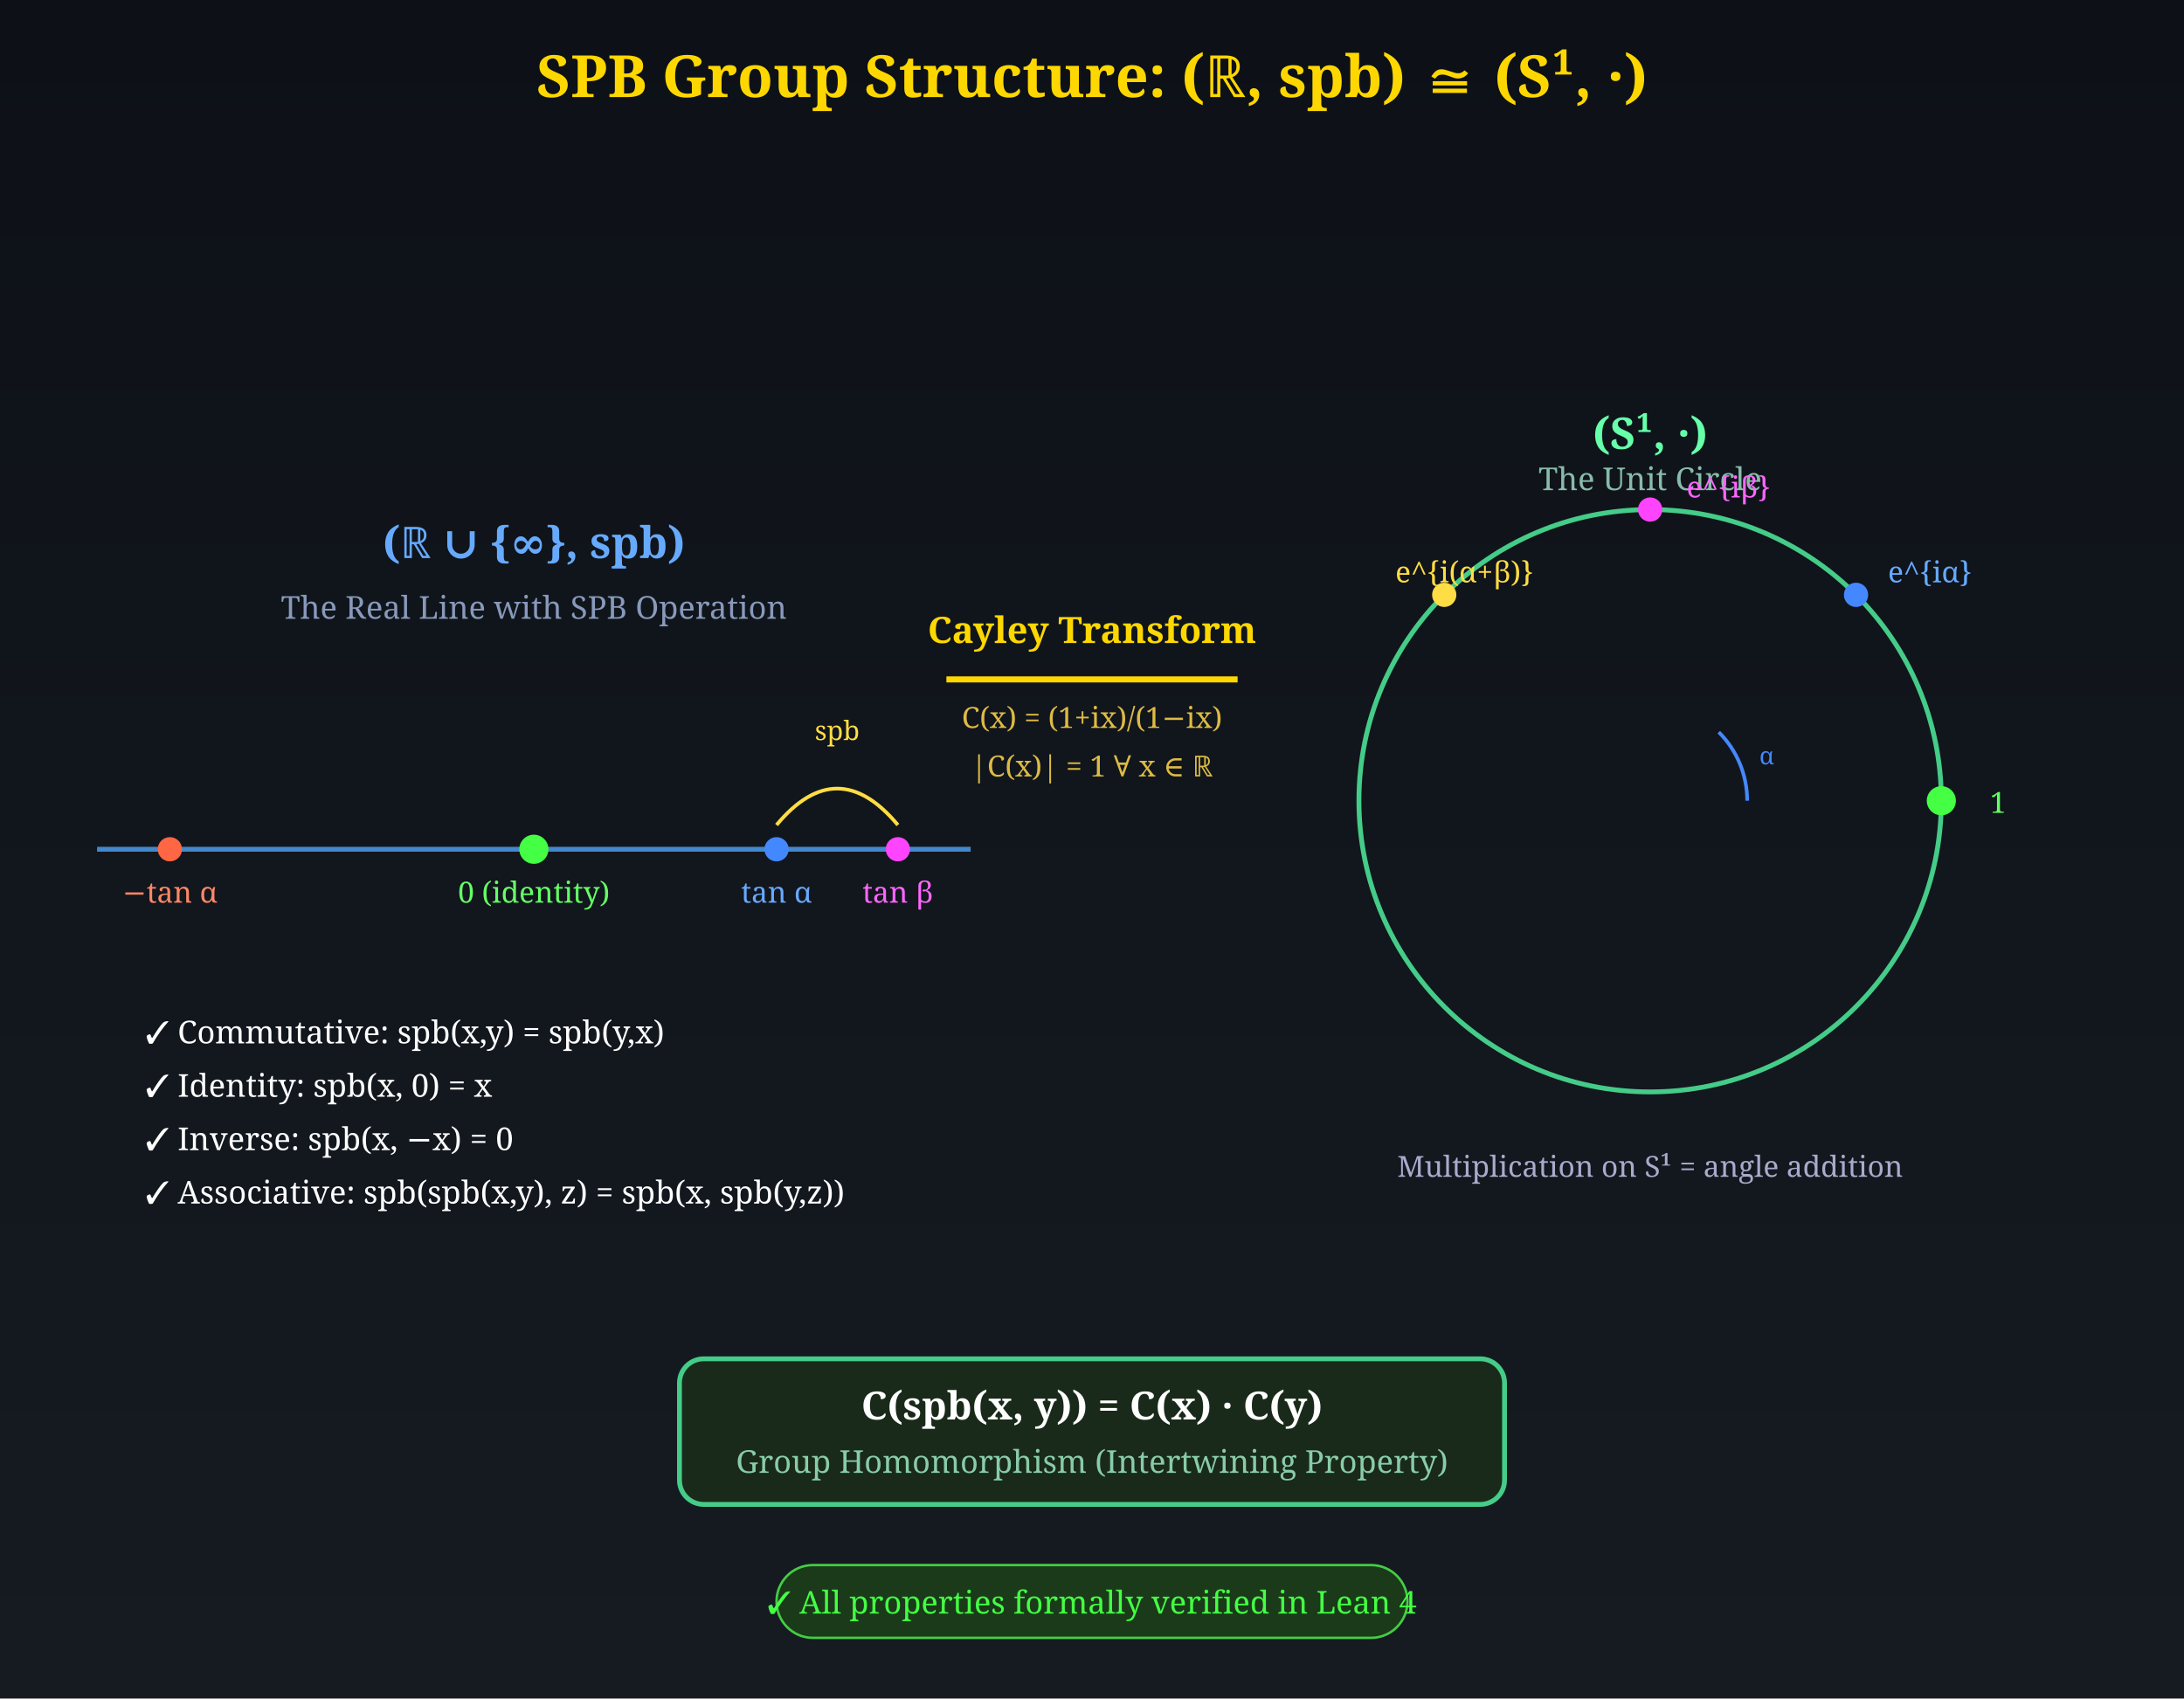
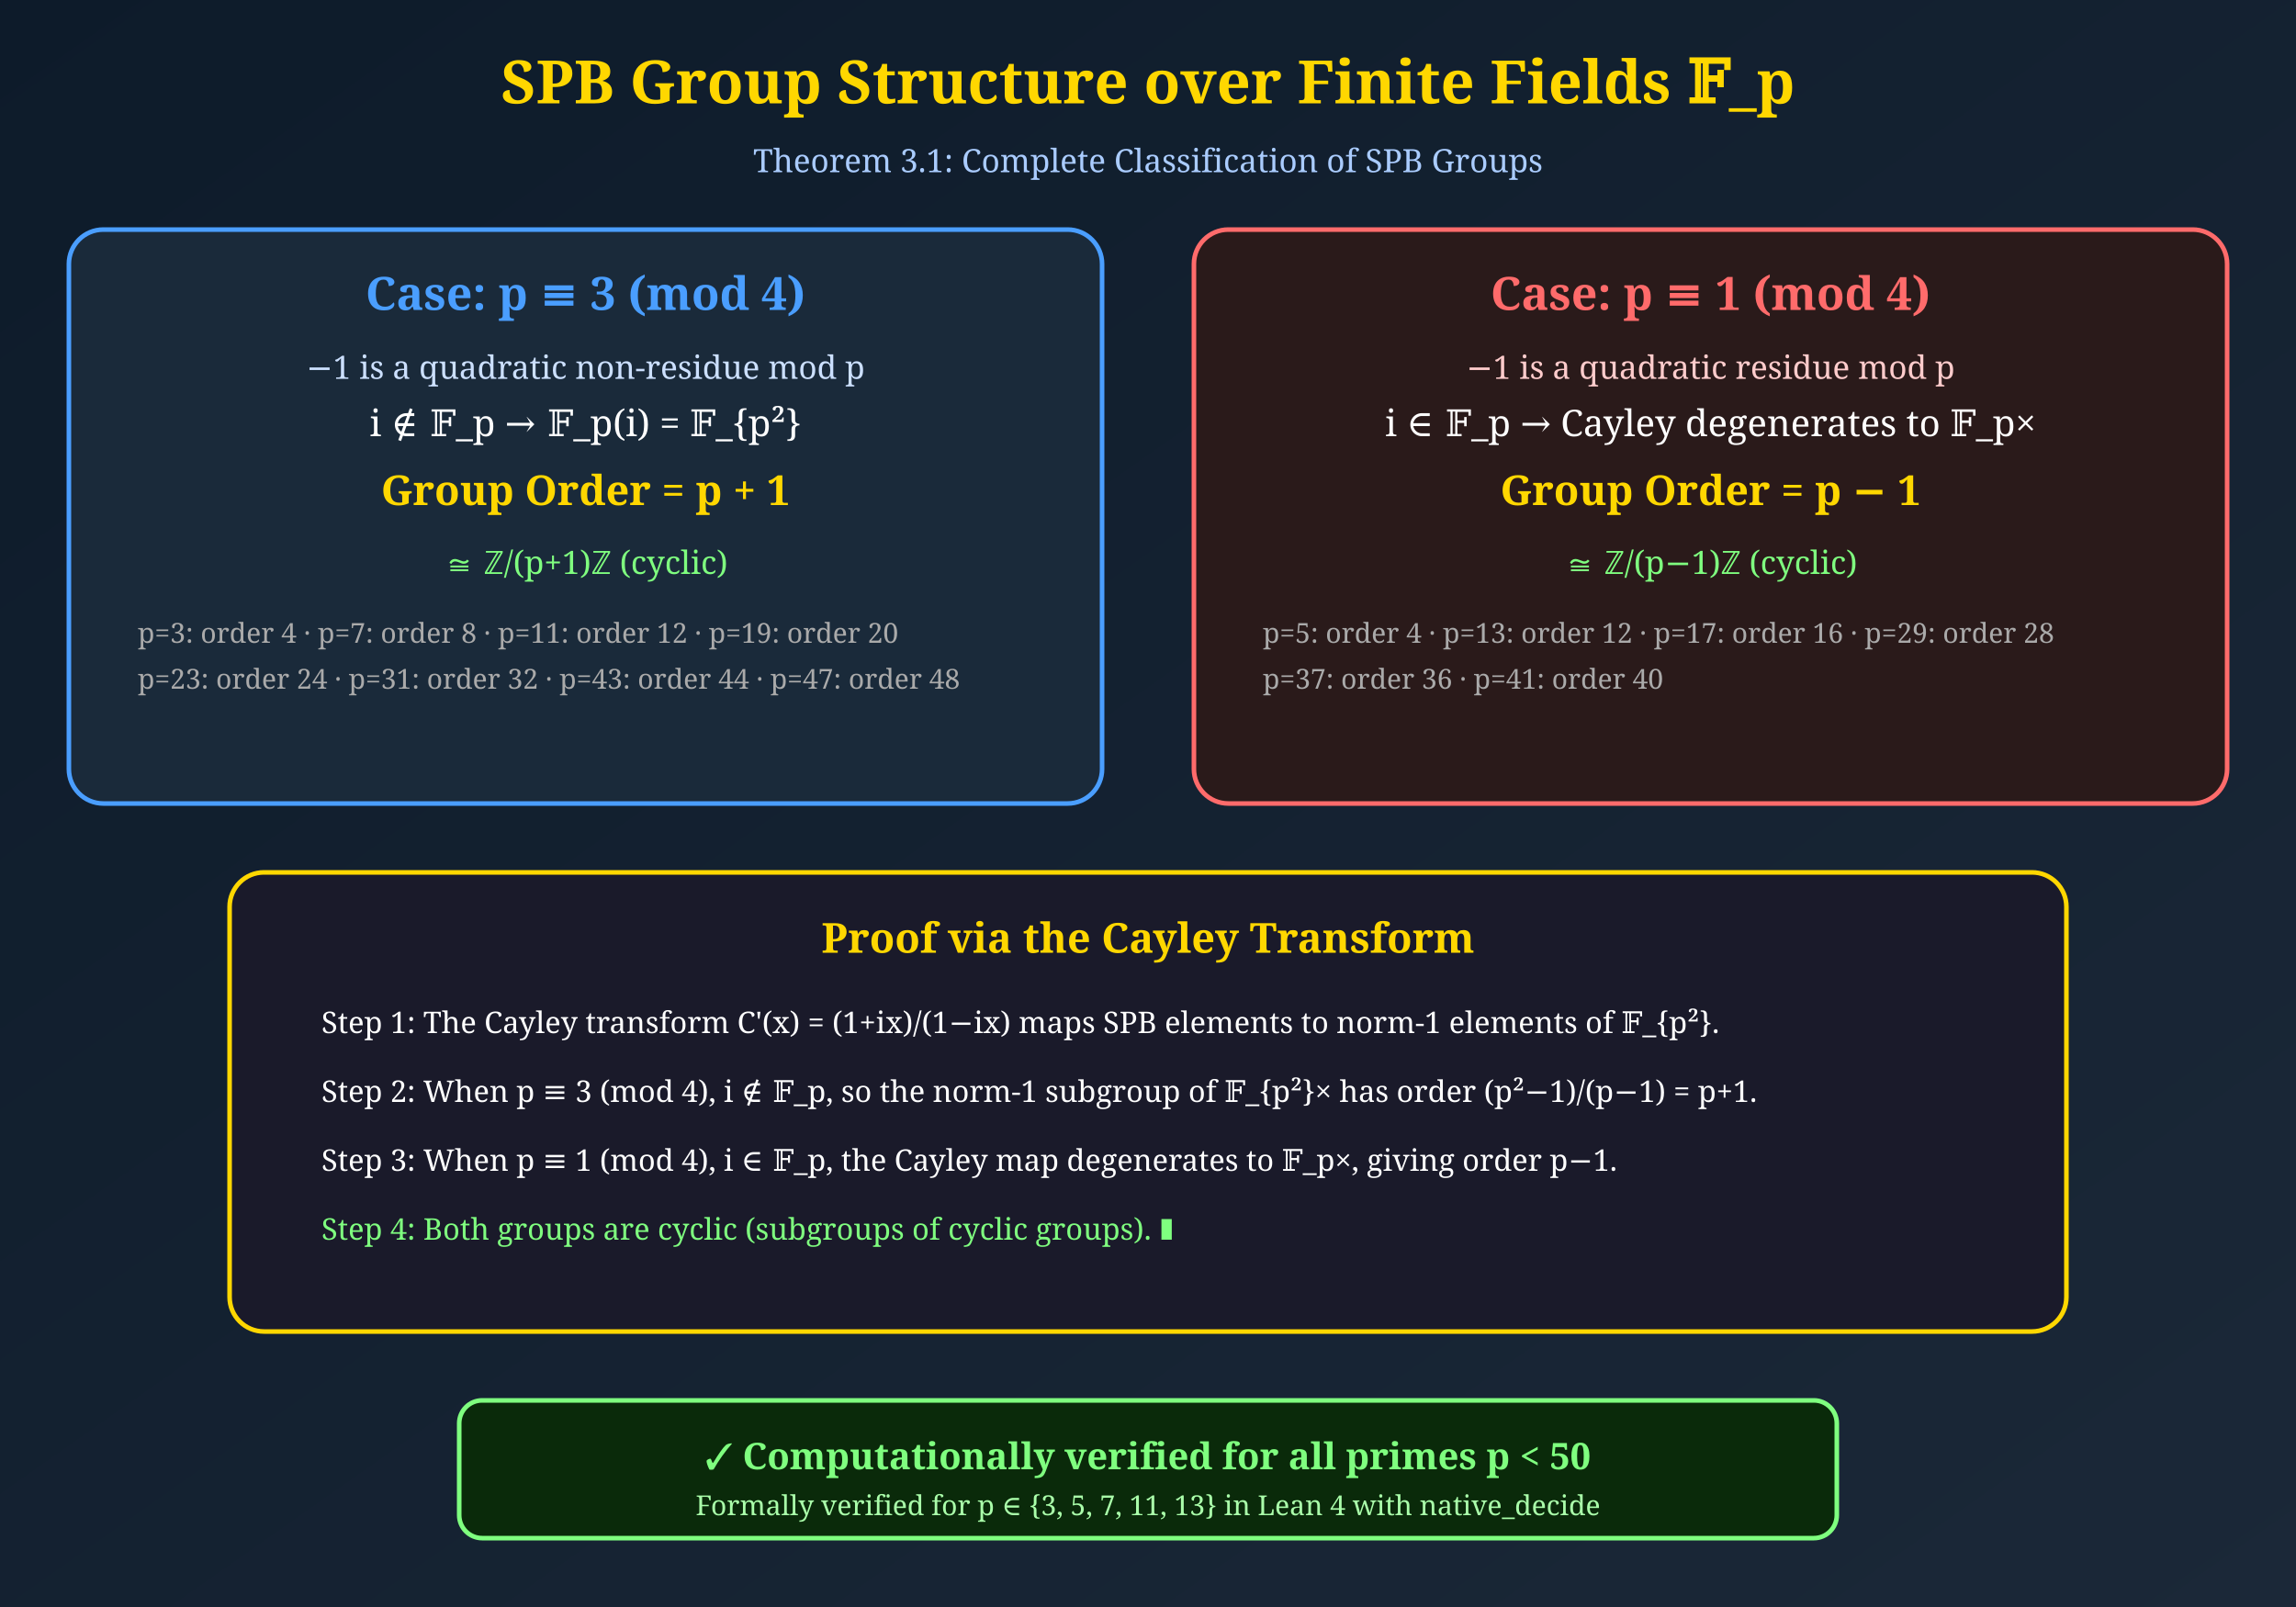
- <svg xmlns="http://www.w3.org/2000/svg" viewBox="0 0 900 700" font-family="'Georgia', serif">
+ <svg xmlns="http://www.w3.org/2000/svg" viewBox="0 0 1000 700" font-family="Georgia, serif">
  <defs>
-     <linearGradient id="bg2" x1="0" y1="0" x2="0" y2="1">
-       <stop offset="0%" stop-color="#0d1117" />
-       <stop offset="100%" stop-color="#161b22" />
+     <linearGradient id="bg2" x1="0%" y1="0%" x2="100%" y2="100%">
+       <stop offset="0%" style="stop-color:#0d1b2a;stop-opacity:1" />
+       <stop offset="100%" style="stop-color:#1b2838;stop-opacity:1" />
    </linearGradient>
  </defs>
-   <rect width="900" height="700" fill="url(#bg2)" />
-   <text x="450" y="40" text-anchor="middle" fill="#ffd700" font-size="24" font-weight="bold">
-     SPB Group Structure: (ℝ, spb) ≅ (S¹, ·)
+   <rect width="1000" height="700" fill="url(#bg2)" />
+   <text x="500" y="45" text-anchor="middle" fill="#ffd700" font-size="26" font-weight="bold">
+     SPB Group Structure over Finite Fields 𝔽_p
  </text>
-   <g transform="translate(220, 350)">
-     <line x1="-180" y1="0" x2="180" y2="0" stroke="#4488cc" stroke-width="2" />
-     <text x="0" y="-120" text-anchor="middle" fill="#66aaff" font-size="18" font-weight="bold">
-       (ℝ ∪ {∞}, spb)
-     </text>
-     <text x="0" y="-95" text-anchor="middle" fill="#8899bb" font-size="13">
-       The Real Line with SPB Operation
-     </text>
-     <circle cx="-150" cy="0" r="5" fill="#ff6644" />
-     <text x="-150" y="22" text-anchor="middle" fill="#ff8866" font-size="12">−tan α</text>
-     <circle cx="0" cy="0" r="6" fill="#44ff44" />
-     <text x="0" y="22" text-anchor="middle" fill="#66ff66" font-size="12">0 (identity)</text>
-     <circle cx="100" cy="0" r="5" fill="#4488ff" />
-     <text x="100" y="22" text-anchor="middle" fill="#66aaff" font-size="12">tan α</text>
-     <circle cx="150" cy="0" r="5" fill="#ff44ff" />
-     <text x="150" y="22" text-anchor="middle" fill="#ff66ff" font-size="12">tan β</text>
-     <path d="M 100,-10 Q 125,-40 150,-10" fill="none" stroke="#ffdd44" stroke-width="1.5" />
-     <text x="125" y="-45" text-anchor="middle" fill="#ffdd44" font-size="11">spb</text>
-     <g transform="translate(0, 80)">
-       <text x="-160" y="0" fill="#ffffff" font-size="13">✓ Commutative: spb(x,y) = spb(y,x)</text>
-       <text x="-160" y="22" fill="#ffffff" font-size="13">✓ Identity: spb(x, 0) = x</text>
-       <text x="-160" y="44" fill="#ffffff" font-size="13">✓ Inverse: spb(x, −x) = 0</text>
-       <text x="-160" y="66" fill="#ffffff" font-size="13">✓ Associative: spb(spb(x,y), z) = spb(x, spb(y,z))</text>
-     </g>
-   </g>
-   <g transform="translate(680, 330)">
-     <circle cx="0" cy="0" r="120" fill="none" stroke="#44cc88" stroke-width="2" />
-     <text x="0" y="-145" text-anchor="middle" fill="#66ffaa" font-size="18" font-weight="bold">
-       (S¹, ·)
-     </text>
-     <text x="0" y="-128" text-anchor="middle" fill="#88bbaa" font-size="13">
-       The Unit Circle
-     </text>
-     <circle cx="120" cy="0" r="6" fill="#44ff44" />
-     <text x="140" y="5" fill="#66ff66" font-size="12">1</text>
-     <circle cx="84.85" cy="-84.85" r="5" fill="#4488ff" />
-     <text x="98" y="-90" fill="#66aaff" font-size="12">e^{iα}</text>
-     <circle cx="0" cy="-120" r="5" fill="#ff44ff" />
-     <text x="15" y="-125" fill="#ff66ff" font-size="12">e^{iβ}</text>
-     <circle cx="-84.85" cy="-84.85" r="5" fill="#ffdd44" />
-     <text x="-105" y="-90" fill="#ffdd44" font-size="12">e^{i(α+β)}</text>
-     <path d="M 40,0 A 40,40 0 0 0 28.28,-28.28" fill="none" stroke="#4488ff" stroke-width="1.5" />
-     <text x="45" y="-15" fill="#4488ff" font-size="10">α</text>
-     <text x="0" y="155" text-anchor="middle" fill="#aaaacc" font-size="12">
-       Multiplication on S¹ = angle addition
-     </text>
-   </g>
-   <g transform="translate(450, 280)">
-     <line x1="-60" y1="0" x2="60" y2="0" stroke="#ffd700" stroke-width="2.5" marker-end="url(#arrow)" />
-     <text x="0" y="-15" text-anchor="middle" fill="#ffd700" font-size="15" font-weight="bold">
-       Cayley Transform
-     </text>
-     <text x="0" y="20" text-anchor="middle" fill="#ddbb44" font-size="12">
-       C(x) = (1+ix)/(1−ix)
-     </text>
-     <text x="0" y="40" text-anchor="middle" fill="#ddbb44" font-size="12">
-       |C(x)| = 1 ∀ x ∈ ℝ
-     </text>
-   </g>
-   <rect x="280" y="560" width="340" height="60" rx="10" fill="#1a2a1a" stroke="#44cc88" stroke-width="2" />
-   <text x="450" y="585" text-anchor="middle" fill="#ffffff" font-size="16" font-weight="bold">
-     C(spb(x, y)) = C(x) · C(y)
+   <text x="500" y="75" text-anchor="middle" fill="#aaccff" font-size="14">
+     Theorem 3.1: Complete Classification of SPB Groups
  </text>
-   <text x="450" y="607" text-anchor="middle" fill="#88ccaa" font-size="13">
-     Group Homomorphism (Intertwining Property)
+   <rect x="30" y="100" width="450" height="250" rx="15" fill="#1a2a3a" stroke="#4a9eff" stroke-width="2" />
+   <text x="255" y="135" text-anchor="middle" fill="#4a9eff" font-size="20" font-weight="bold">
+     Case: p ≡ 3 (mod 4)
  </text>
-   <g transform="translate(450, 660)">
-     <rect x="-130" y="-15" width="260" height="30" rx="15" fill="#1a3a1a" stroke="#44cc44" stroke-width="1" />
-     <text x="0" y="5" text-anchor="middle" fill="#44ff44" font-size="13">
-       ✓ All properties formally verified in Lean 4
-     </text>
-   </g>
+   <text x="255" y="165" text-anchor="middle" fill="#cce0ff" font-size="14">
+     −1 is a quadratic non-residue mod p
+   </text>
+   <text x="255" y="190" text-anchor="middle" fill="#fff" font-size="16">
+     i ∉ 𝔽_p → 𝔽_p(i) = 𝔽_{p²}
+   </text>
+   <text x="255" y="220" text-anchor="middle" fill="#ffd700" font-size="18" font-weight="bold">
+     Group Order = p + 1
+   </text>
+   <text x="255" y="250" text-anchor="middle" fill="#7fff7f" font-size="14">
+     ≅ ℤ/(p+1)ℤ  (cyclic)
+   </text>
+   <text x="60" y="280" fill="#aaa" font-size="12">p=3: order 4  ·  p=7: order 8  ·  p=11: order 12  ·  p=19: order 20</text>
+   <text x="60" y="300" fill="#aaa" font-size="12">p=23: order 24  ·  p=31: order 32  ·  p=43: order 44  ·  p=47: order 48</text>
+   <rect x="520" y="100" width="450" height="250" rx="15" fill="#2a1a1a" stroke="#ff6b6b" stroke-width="2" />
+   <text x="745" y="135" text-anchor="middle" fill="#ff6b6b" font-size="20" font-weight="bold">
+     Case: p ≡ 1 (mod 4)
+   </text>
+   <text x="745" y="165" text-anchor="middle" fill="#ffcccc" font-size="14">
+     −1 is a quadratic residue mod p
+   </text>
+   <text x="745" y="190" text-anchor="middle" fill="#fff" font-size="16">
+     i ∈ 𝔽_p → Cayley degenerates to 𝔽_p×
+   </text>
+   <text x="745" y="220" text-anchor="middle" fill="#ffd700" font-size="18" font-weight="bold">
+     Group Order = p − 1
+   </text>
+   <text x="745" y="250" text-anchor="middle" fill="#7fff7f" font-size="14">
+     ≅ ℤ/(p−1)ℤ  (cyclic)
+   </text>
+   <text x="550" y="280" fill="#aaa" font-size="12">p=5: order 4  ·  p=13: order 12  ·  p=17: order 16  ·  p=29: order 28</text>
+   <text x="550" y="300" fill="#aaa" font-size="12">p=37: order 36  ·  p=41: order 40</text>
+   <rect x="100" y="380" width="800" height="200" rx="15" fill="#1a1a2a" stroke="#ffd700" stroke-width="2" />
+   <text x="500" y="415" text-anchor="middle" fill="#ffd700" font-size="18" font-weight="bold">
+     Proof via the Cayley Transform
+   </text>
+   <text x="140" y="450" fill="#fff" font-size="13">Step 1: The Cayley transform C'(x) = (1+ix)/(1−ix) maps SPB elements to norm-1 elements of 𝔽_{p²}.</text>
+   <text x="140" y="480" fill="#fff" font-size="13">Step 2: When p ≡ 3 (mod 4), i ∉ 𝔽_p, so the norm-1 subgroup of 𝔽_{p²}× has order (p²−1)/(p−1) = p+1.</text>
+   <text x="140" y="510" fill="#fff" font-size="13">Step 3: When p ≡ 1 (mod 4), i ∈ 𝔽_p, the Cayley map degenerates to 𝔽_p×, giving order p−1.</text>
+   <text x="140" y="540" fill="#7fff7f" font-size="13">Step 4: Both groups are cyclic (subgroups of cyclic groups). ∎</text>
+   <rect x="200" y="610" width="600" height="60" rx="10" fill="#0a2a0a" stroke="#7fff7f" stroke-width="2" />
+   <text x="500" y="640" text-anchor="middle" fill="#7fff7f" font-size="16" font-weight="bold">
+     ✓ Computationally verified for all primes p &lt; 50
+   </text>
+   <text x="500" y="660" text-anchor="middle" fill="#aaffaa" font-size="12">
+     Formally verified for p ∈ {3, 5, 7, 11, 13} in Lean 4 with native_decide
+   </text>
</svg>
